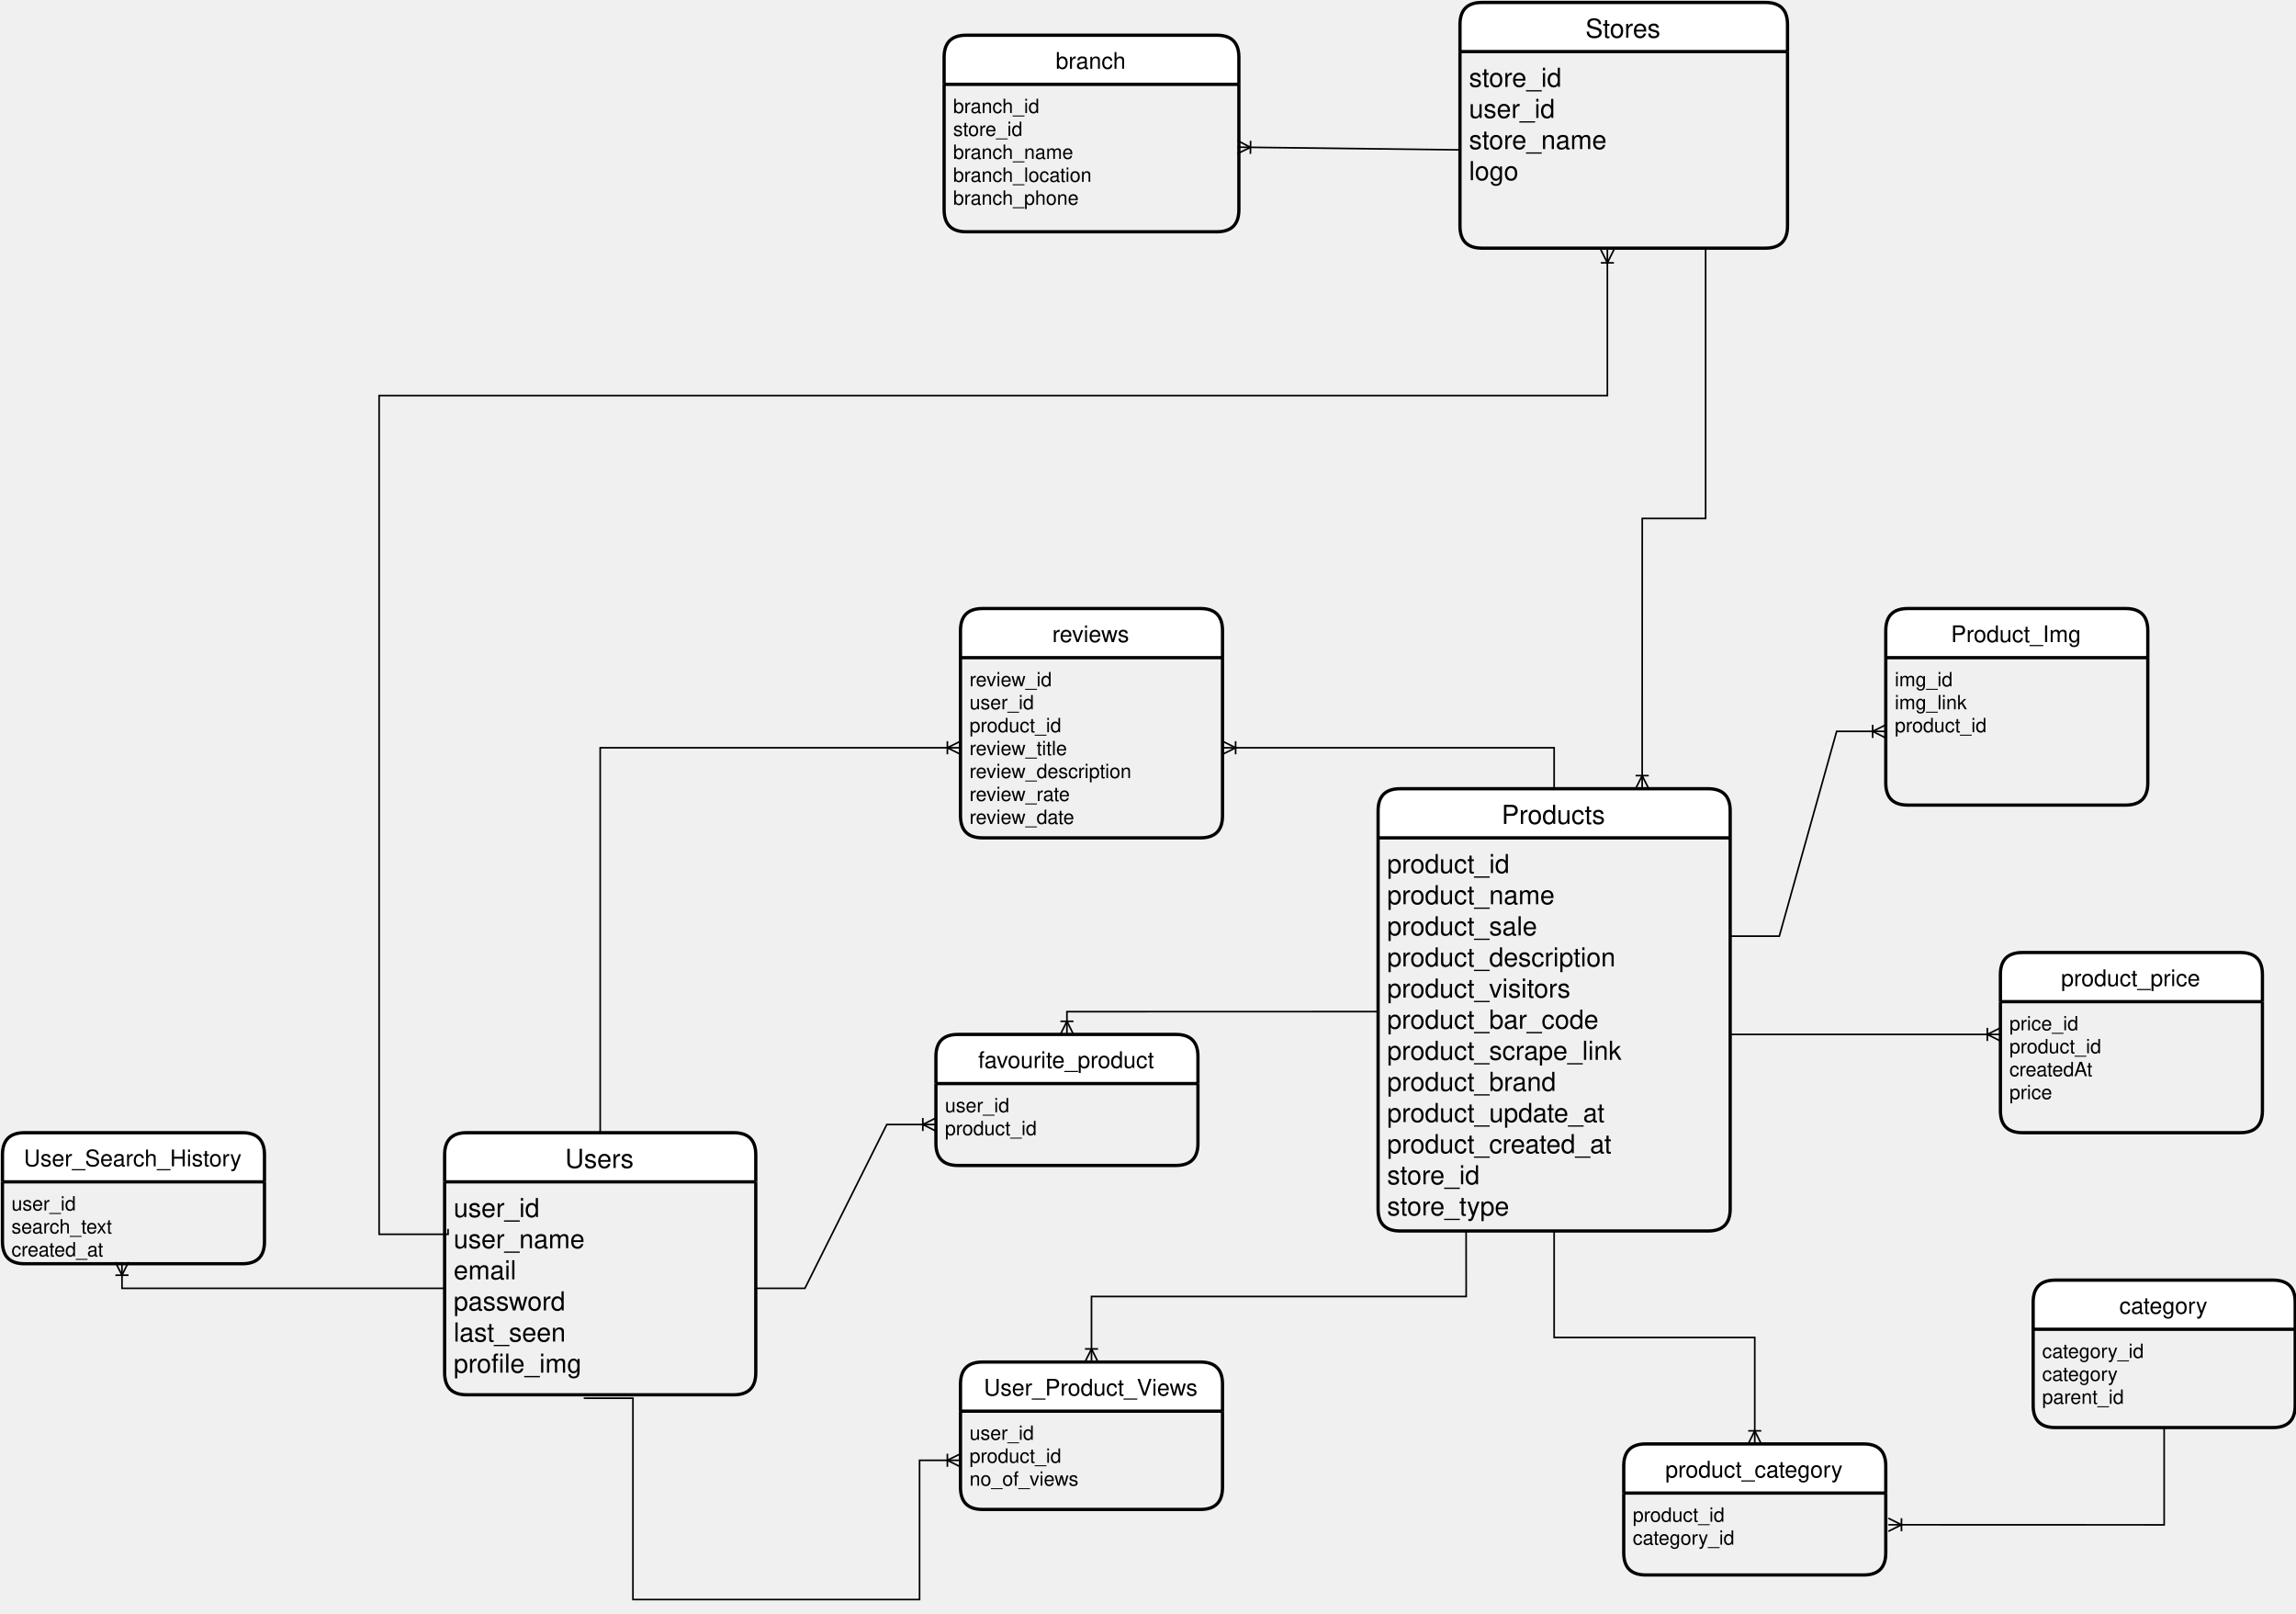
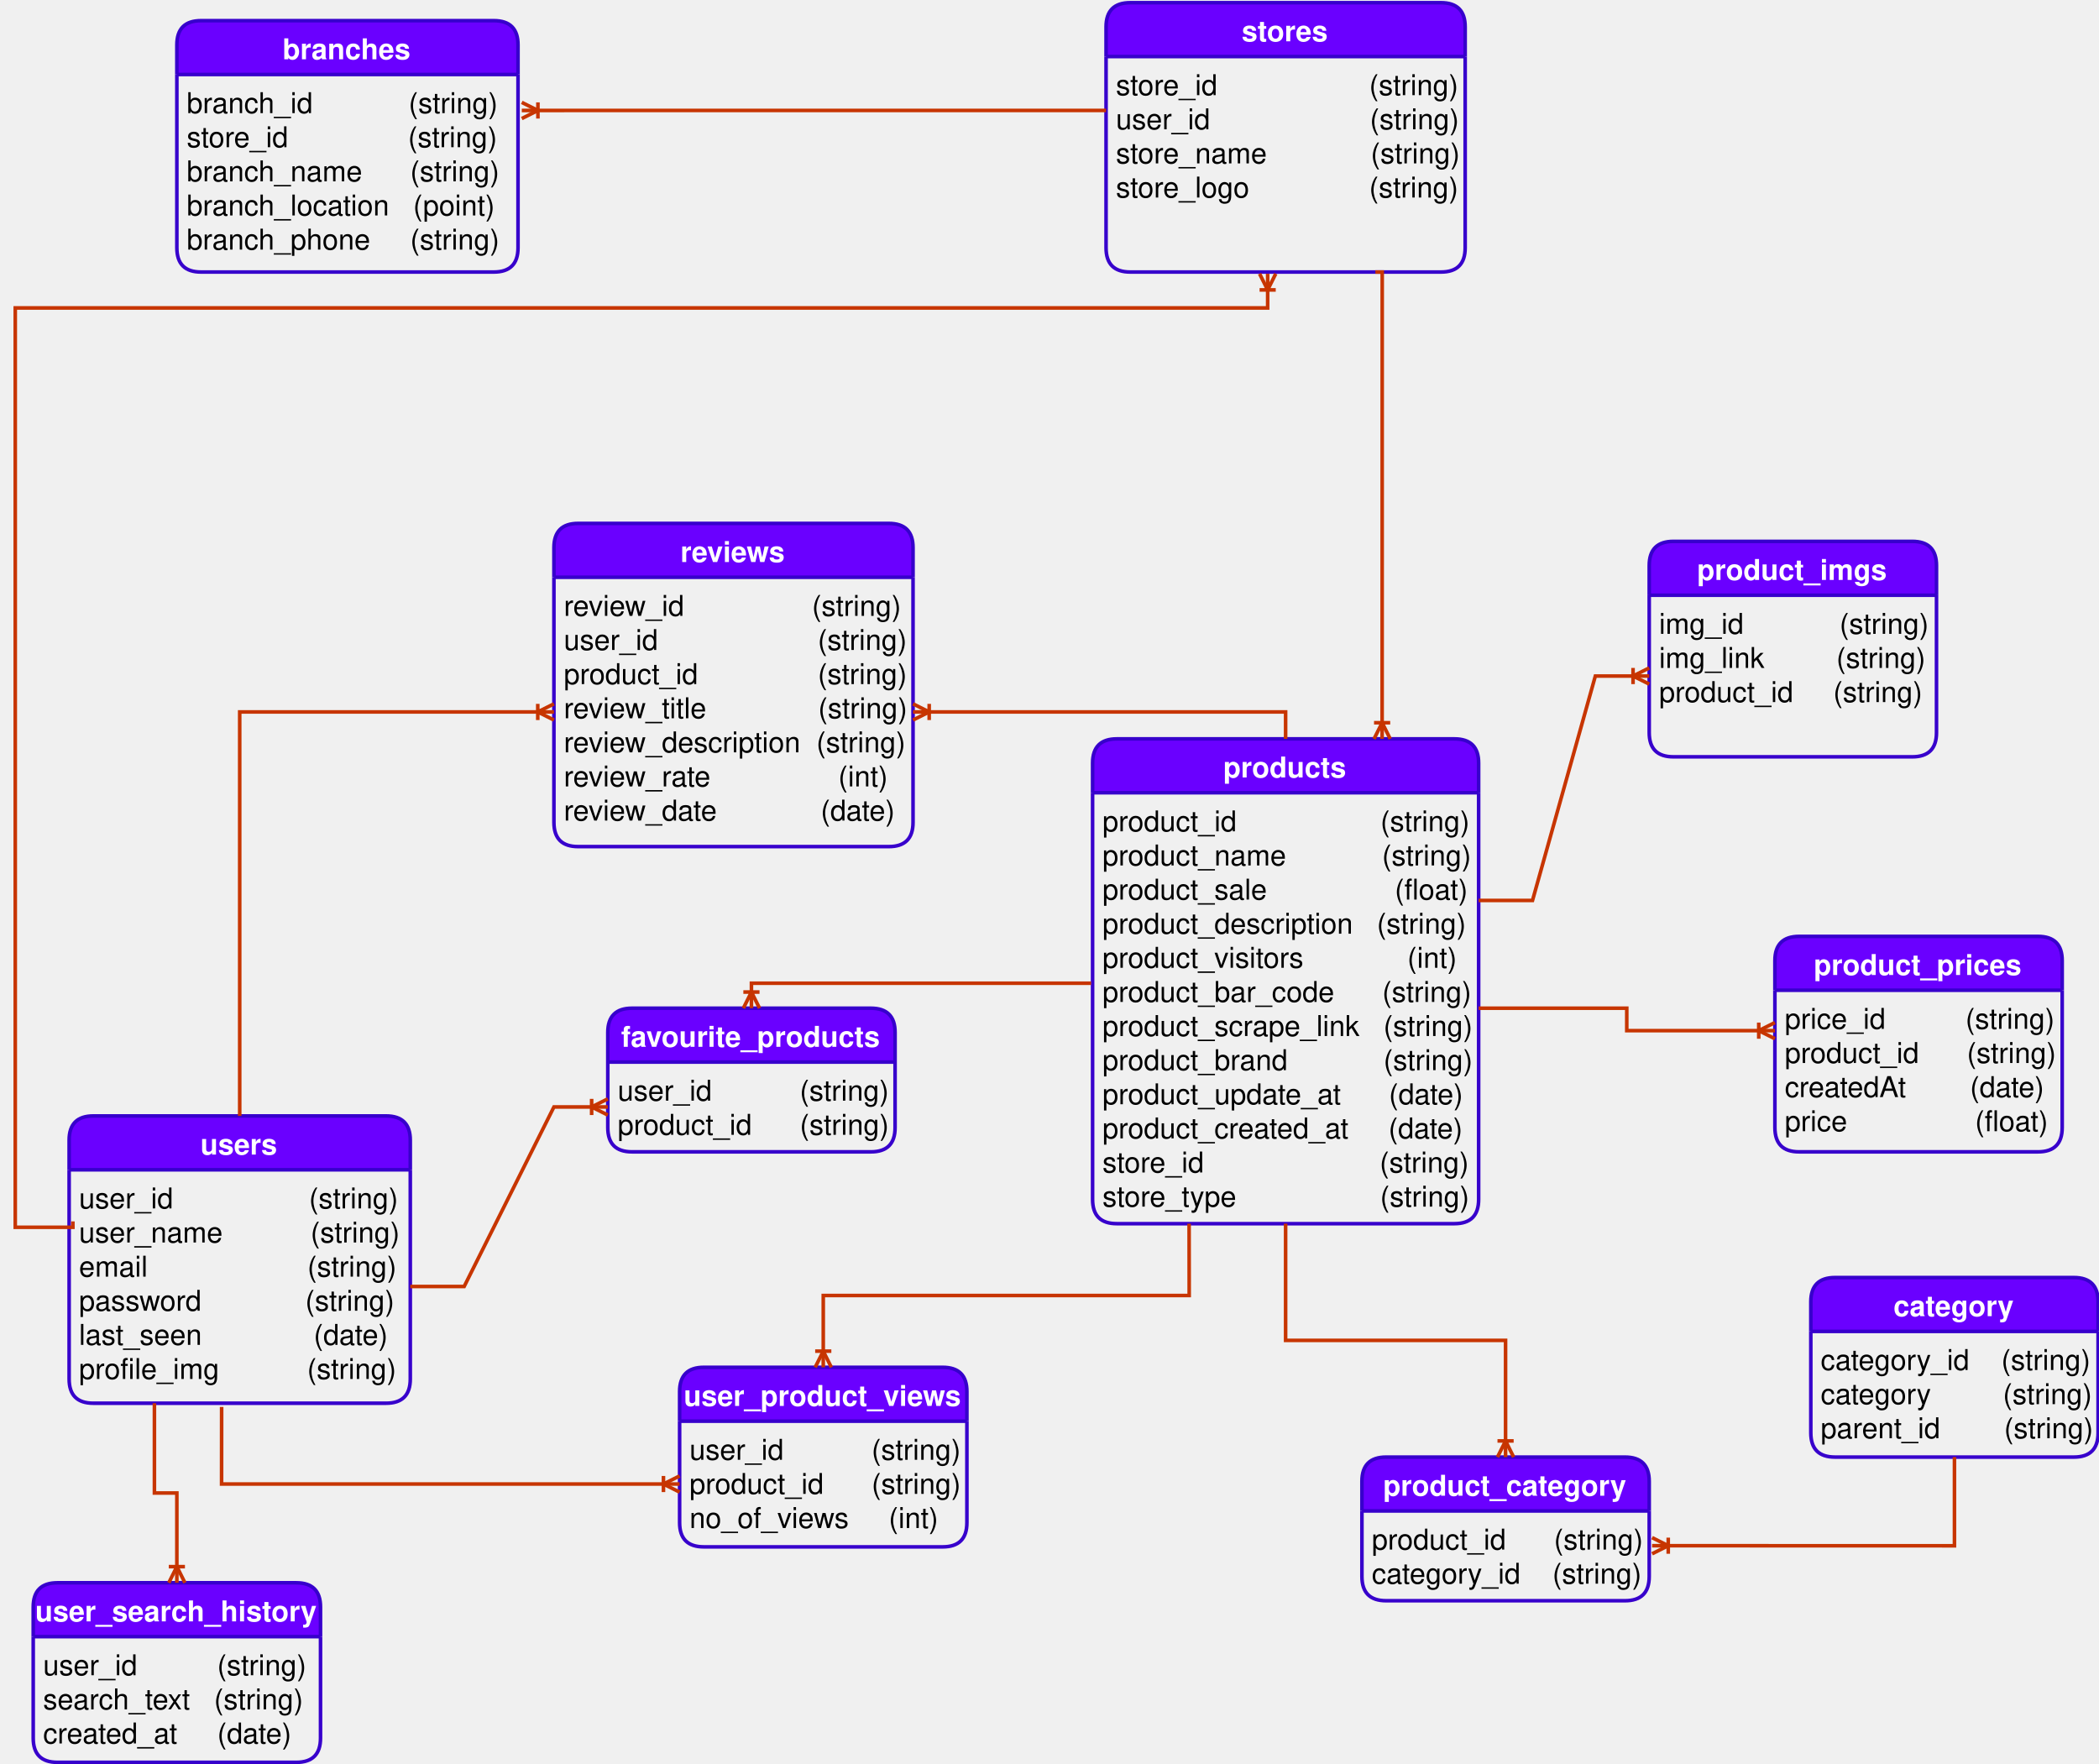
- <svg xmlns="http://www.w3.org/2000/svg" style="background-color:white" version="1.1" width="1402px" height="985px" viewBox="-0.5 -0.5 1402 985" content="&lt;mxfile host=&quot;Electron&quot; modified=&quot;2021-11-04T14:56:03.425Z&quot; agent=&quot;5.0 (X11; Linux x86_64) AppleWebKit/537.36 (KHTML, like Gecko) draw.io/15.4.0 Chrome/91.0.447.164 Electron/13.5.0 Safari/537.36&quot; etag=&quot;dBDgqkX_SvxQW4muLm1H&quot; version=&quot;15.4.0&quot; type=&quot;device&quot;&gt;&lt;diagram id=&quot;W55Gk9dw6eOLin4EoNKY&quot; name=&quot;Page-1&quot;&gt;7Vxbc9o6EP41eYTx3eaxzaWXSaeZ0nPaPjGKrYBOjUVtkYT++iOBZGxJGAM2OAx9abSSbKP9dvfblewr+3r6+iEFs8kXHMH4yjKi1yv75sqi/3yL/scki5XEHJjeSjJOUcRla8EQ/YVcaHDpHEUwKw0kGMcEzcrCECcJDElJBtIUv5SHPeG4fNcZGENFMAxBrEp/oIhMVtLANdbyjxCNJ+LOpsF7pkAM5oJsAiL8UhDZt1f2dYoxWf01fb2GMVs9sS6reXcbevMHS2FC6kwILP9xbt55NyB+mA7hcAjuP/f4VZ5BPOc/+J8Mphl/YrIQy5C9oGkMEtp6H05QHN2DBZ6z22YEhL9F6/0Ep+gvTgiIaZdJBbQ7JVyrtlEaMWQzqZhJUzxPIhjxSU+0n8+haOFt/izG8qIp/p2rw2LzYUbHP4i1MHLRPciIeBSx/qw3AtlkeT/WADEaJ/TvkM6GKRWoSyvWCaYEvhZEfKk/QDyFJF3QIby3ZwsgcOS7Nm+/rGFkDrhsUoSQx4WAQ3ecX3ytXfoHV/AOyrYUZc+pskd0jkWN0jbZWiwlCZjCggxOAYoL7RnIshecFqfFdJ1HGYRJcViKn1AMR2g6LkgVaInVj+ETyZV7jWNMNXGT4CXm6HViSZTNQIiS8f1y1o2jgQ1TFqKW/I7fgOCZwAV4zMGUYgJIoU21LhCjwqDShrZjg0OhNhLsBpAwef9j4T98w9+//zB/fRzcmcYc9UxfUQOMqN/jTb7Ea6tkC4NTMsFjnID4HrOVXC7Rf5CQBV90MCeYWTiZCuuHr4j8ZNP7Lm/94hdjf9+8FhsL3tht0TM8T0O4HfPUDY1h1fX4OLYKlSpMYQwIei5Hh8Yt1VUs9SHF0TwkF898sGe2/LJjti3VHC3TVc0xn9i4uj1F3bOVusu+WQgl9yzEGSMtqpjSpzBFM4Jwoul9RhkimEV8pesRpKOQMjrdrUJK9+AoRslv3cQUJLrnns8iQOAIEE1fmELaF5U7M/pksLwGKxFZzOBZxxS3Nqo3xxQ9iJ22QOwrIB4yXV081sEeK/dQXNe9nCIWtW3oGITblrYDRdsaY1Xp5WqQ5MBiSitK1nzGhu3XVn6FYWtVbbVFFr1KrrimhbdraVvUUfQcRB0F991GHYOa1DE4FXX8Of8CP4++Lr5++nP3GPwZWg/A69mbqOPoE8vDuuKLcxt8Y77YDcq+OC9UFZM5ry371GrcUTROM+6y22WCDWSNjTuGk7XacbKVNnBQRq5T4qAtHaoJX6XTpT8fkcW3pUPBSdHxyktedKlJ9I5VRGnz9htV2Xf8BSQLxVkLzyt87TJl71vCDdd1vXUTdE/1slUo3+pliyrUxkkhrO2O+T0eMKK/LXcEzkCq78nZ4eqX81nFuqx0IdmjOHLVZ7U0yoWWOMt/+P7Q25x8zlJEVXcJGQeGDM+VFKwpOOhDhtmWu1FztaWu9eWGkpDn6e/KObwOJ28+ini1Fb1jFAnaUqualClaaSA+JPRRfxYbxQjB2usQsWyJGLE9a2g/ivgdiyL5rpCIIvLmT90oojgZOfNvOYoMFOiF1E+MMUf1JYAcEkCkirVXN4C0RldFYNKoWwoXOQgKu4dsKc4y7xjU1uyOEaOJLWG9ItUDAHlF/mK/DdmvI9Vv/br22xpRMK2Nateab1l6foZrNrKHr1NhEwV4/SPvWDLQM67mygWHFWqb5nlCod0hekZQjuH7lgscRyIDAghHInqmWi9QcHcaVOWJidk3zHJuYgf+tuSEtR5giuj6ML/fZMZSSaG2Q9nqGpSlypcnF6xq5yxyCa1m5YsCCCwKw2ZsQLb5gX0pN/K9gWQZqys2aieWyqxS+IzgS4c2xN8qoRIub+c9mCYOP+i1rRKqlba3bYhraRefShApnejhYv2BHt6ZUsammVKWnh+B2wFDOxK49oqwlrpVexoGl8fNctDcWs9r5HRnXebn1gyXYhE7Ey7lCp+xZ7Q0pQs58oVaJn5WpxOOathtqllvg/j+cBXvqrw5uPZMiZU5chWiLmB70oVs+UJtA1bNVNjLLaMhBGk4GX1E7DDapbx1MBvruf4GHn+y+palbnBqziKucEB/JVE3OJcHkc+OJbW2pdlamctS9zSfwDP1QIjAESfPFxPe24SFj/dPbrHqBmJ1snR2thnsqrST26atljhOygh7Rt8wnCIp7DuOVZMYrrngr2JfRe4jVwv3J4t1q9pW3aPGxyKLphT5/X2TG/mlLO/IyY2t1m8qodzqAcyjJytWXfwNOoY/R37Jet9dFTlL9+Ud9+bwp38hV4HfMlURR/f/vdSNW6gbe3VZTxPnaLRqV71OzQpxgkf4aaTfTnhLVKjSGDp5jEb7xF2p5OalMcfxCzyIbYh61TxIw2c6EYeqzKYzYagnsZdg3zAkRyH5Og1tiPbMoOwJA+4ZN5byTOOg8T7/YU3tuGpRob4HdWIjtPY4u7BjHrK/rWlyjipn3B1bM323b9BEQ/wTB1IE1Fy7bzj7mZ8pna0JrNbO1mjXums7LKVUuvoFsAKAHdcrB4xBsC2b1h2+aTSMVFaJu4NtRzqp4u37OkDPlq6kvFjQMpTVAvyJnbFhSi80Wls8ciUjoiAvYpwSLOP0ID/o7fTjYVw6DW3ve3ysZ0vu2q5ZNNqZLsk3cgfWbk8WGJXjHZleHYEtqfsq7LM94UQx00uVYccqQ5la93JSUbSwQGdhrX3BQ91bWela922WkogPk77XwqUxDoF0CI33zCaspHB2dYlGdmh0mm+tvmTWKEycnC8OBuWUp+9YOYE8TizVfOmlyo66E0vlszqW7EK2xlLhpdr76IAemDXeIjguP/T3Stb9I2Xrdb9F5HYOoRK1Ub5pWpvtmTLZawiwtLn+CPNq+Ppb1vbt/w==&lt;/diagram&gt;&lt;/mxfile&gt;">
+ <svg xmlns="http://www.w3.org/2000/svg" style="background-color:white" version="1.1" width="1169px" height="982px" viewBox="-0.5 -0.5 1169 982" content="&lt;mxfile host=&quot;Electron&quot; modified=&quot;2021-11-04T15:42:36.929Z&quot; agent=&quot;5.0 (X11; Linux x86_64) AppleWebKit/537.36 (KHTML, like Gecko) draw.io/15.4.0 Chrome/91.0.447.164 Electron/13.5.0 Safari/537.36&quot; etag=&quot;AhzSEjxfyQoS8y-caPTM&quot; version=&quot;15.4.0&quot; type=&quot;device&quot;&gt;&lt;diagram id=&quot;W55Gk9dw6eOLin4EoNKY&quot; name=&quot;Page-1&quot;&gt;7V3dc5u4Fv9rMrP3wRm+sR/btNm9O+lspulM2yePArLNLUZekJN4//orQMIgCRAYYpJ1HhxLoA+kc87vfCFfmTfbl99jsNt8QT4MrwzNf7kyP10Z5M81yL+05pDX6AvdyWvWceDTumPFQ/APpJUard0HPkwqN2KEQhzsqpUeiiLo4UodiGP0XL1thcLqqDuwhkLFgwdCsfZ74ONNXju3tWP9HzBYb9jIukavbAG7mVYkG+Cj51KV+fnKvIkRwvm37csNDNPVY+uSt7utuVpMLIYRVmkwN9zHvX7rfALh/fYBPjyAuz9ntJcnEO7pA+8TGCd0xvjAliF5DrYhiEjpo7cJQv8OHNA+HTbBwPvFSh83KA7+QREGIbmkkwpyOcZ0V02tcsdD2pJUp7Ux2kc+9GmjFblO2xBqoWU6l7zTGP0qtsNI28OE3H/P1kIrqu5Aglkrtv7pVR8km2y8tADCYB2R7x5pDeN0wCAMb1CI4uzhTQdo2mpVDFy6YrqadnNDp1iqX2V/pF7cJLbiMMbwpVRFN+13iLYQxwdyC706MxlJUR6yTVp+PhKkvqB1mzIxOrQSUCZYF50f6YR8oaTSgWwMKdksSZsb4+qDVvtpCF86fv5GtiCI1v+5MogYMfV097KRI7CF/bs2ZP3CLQjC3hMd8gl3IEmeUez3n4zKKCFhlWUCYTTgMOnK+gDDytPEiPAXXAbb9ZDPwQksxtMhXGGBcyOUSbIym9OqZAc80t9d1uqTJRFGKeMGBB8+0AEw2jFpAx6z0XOBhgEulYkEYHJIFAmNkrldTlCxoCwVzAGkwubj94N7/xV9+/Zd//nH4lbX9sFMd4VtgD5BU1qkS3yU9enCoBhv0BpFILxD6UpmS/Q/iPGBLjrYY5TiBt4yTIEvAf6RNr+2aekn7Sz9/umlXDjQQrdFT9A+9mC7/CPgtoZN/dH70lVo3MIYhgAHT1WdY3CpbQtSm/Civ/fwBe8nhPeGW4V70xAZ29BtkbGLhoMTjlNHOO2IP+inDBvpREoKwJjDJKlh0FXHUcPT31YhAlg2KDGAvDjY4QBFXI8NM30KkgAjosoPuwNBJJ3iI4iXHrH+Tl1ej5iRcBkG0S/1J32MQeS3L37NdjR0vN+lussS4IauZOpN1tiLIbniN7QWmiZkv+Ars1SHTcqnhw+7wRjt363h2crIUK/hyYHAGgsIXAEIMqK46A9D6Q/JL4i9DR1nTUyypFaB7aFYuNd2RbWYLSQUpclsBnssiprLKeosUrDOuXA+iVwrhU9Qd0QcqhskJIbZRbB3F+yuMmc2CHYpGxpjme5Oo+V+NNI/H2vHMuTZlZMMeeaJaDPk54qG/PxchvyP/Rf45/Kvw1///fv2cf73g3EPnJlZb49t1xcwnpAxb8+rxnwR1yp76ZyxWF1KPJZAPIRoBsQ4CZykA5RsutM7VHU/vAuMaRQBJ7mHZYS3GIvuRO9jI+aQxw/w4WsmT1FUxp3ykhscokT+hzToS4qfv5It+4a+gOggYBUDHgY1mf/42mAoJEceUXBVhFJFc+dk0Ao4c02TyaAb17S1Rv2+FcIcEcKa+L4VwsoEIlVCWKUy1tEx7lFAnq0QjdaiKhpt3n2ZPzltVQ5scx3xMtbiAxz50ggdZVRcPHh/wq73ju7iwLsYx1PCY8euoZXz4bHoU8nI5kREPgE0azvwcpfmB9zSnnOwih5S8ngDW5TckMyV/t5Q31Gm96mgvujfEXZlADyPyFR/lAtlRE/LR0jPSgzT243ct4767sRQv0heYqjP5yipor4gyXkX5ciovxAI2yNybo0oz1zwfhp4zwXTHUkwXY732lgSkXkAJJRzhOZyhFECxIzSajy6Sj7efF2lQzZN4r1B6kKZpDpC6hDZGHICEpN2i6DzRQRNTgRZRlUEuaoiaD4aARm1BNTfNugowt6fINEHydiUEcIQwVf5lDv65OQq8nD+uC6BoLeumDNymY5mrs2rqlJff5xlcToXI7NX0sx10SEnUPV5aLawU/VrTa+aqubcbbNV09I9jAOyPinKvR0DtlENbmcUY2qMwjmuHd7frGzC8h5wRcc1IU9wKN22S29I6ifscqay6yw4vst7HJQLDVFLjeFTAJ8v/vAJKaczzh1TpJ20pqKMpp0yaS0QjqKp2s2cPVOml3IO8pgzkgxLVxoHuDXPfeAhZUnu9XfHxNwYd0u4RHc2y8HHZeGR92YOdZBFXbPgRrOHDDGx6jz2UKEnVpXE1nBGjzfjJqAfNmXHt6qHbIsmox7yAQ7ekayqHepcRxbf0chmlDFp50AzUdcFBNsYaKrMwE6+eHPMMNM5G8fi9UZVdphxHZl8R2Ozg+hVyFTGBILY2yw3QZozf3G8T8q24T3vktddXjn4Z4jZPszw6GLCyF7ZyOmQrA3/wmF9Jo/Cy4nvTi0dLYVmtHifIebQrMATEZsBhsvLG/wTEjwM41xFkhnPhyJmp1T9G72EDX+93lnx70ohKBj07UT+TNE7e1blfqZda5pV1u+vLctQ1PGPav3P8rUGI5kPo0xV71cNJhqq76e9lt6vc3lXbl8rmD8NxXllK9gUvdGNjDLqays9rdruFCvyQ38aNlRpeDExGi4cLqe+oMK7hFw+53U4GpafyyVXBo4nxVyCctPQHwvCq4o8VXVyELNVSkGiEBwsXKYS+1IM4UVoiVaUnOt02Tys84Y10EYOn6RRK53xVCIthXPZstyS+pkm6DjN6uerq5F94X9Q6G4SD5NB7hmnNM47IzdD6pEycmbFuU3FQDbHUqel5Ei3SXzz/8w8Z/RIneto7b0hy65Jsk+HtXTXvtaIEsT+WLYlI2TbvNasfnqyzik+c2O0xFHpWisEPN8Y9Q9h+bWLhEEBptFrPx02sLicSqfve4wzk+tJeCNyZKoXI1JnRgVN587lMFqYQ6KJlRjGqnAMUey0eZuHUJZpPVUgkbDQSSdYvR4HcdFZs28a9czkcMNU9BF219oW1Vck7IXRMjM+GahrAxohqrvfdOYNt4+jRYrRyPQAXm9zOehkuFNA6brdij6HWkHRIS+CdzDN5hJvgPSnA4Y4WFZKVGK8Mieqcc8lG/+oUcmg9MFkv1jSmhVO24bIA7LTwDMBJrl/t0mJpzWX5L15xQYJy0r5QB+LD3QFv9iAulZVzzrn+WeVV+O4tGd9bvTR2MY0XCTnhjbJteloXXw+ZvHzZJ2DWg4HIjxPjB3UUnjL83XtFreXPe++C3eW6jm69uT4Qa+SsfDrSMpWiM4bIaPYIBbL3CnyIU7R+Enx+AOE+e3H33E0P/8f&lt;/diagram&gt;&lt;/mxfile&gt;">
  <defs />
  <g>
-     <path d="M 461 721 L 461 704.5 Q 461 691 447.5 691 L 284.5 691 Q 271 691 271 704.5 L 271 721" fill="#ffffff" stroke="#000000" stroke-width="2" stroke-miterlimit="10" pointer-events="all" />
-     <path d="M 271 721 L 271 837.5 Q 271 851 284.5 851 L 447.5 851 Q 461 851 461 837.5 L 461 721" fill="none" stroke="#000000" stroke-width="2" stroke-miterlimit="10" pointer-events="none" />
-     <path d="M 271 721 L 461 721" fill="none" stroke="#000000" stroke-width="2" stroke-miterlimit="10" pointer-events="none" />
-     <g fill="#000000" font-family="Helvetica" pointer-events="none" text-anchor="middle" font-size="16px">
-       <text x="365.5" y="712.5">Users</text>
+     <path d="M 228 651 L 228 634.5 Q 228 621 214.5 621 L 51.5 621 Q 38 621 38 634.5 L 38 651" fill="#6a00ff" stroke="#3700cc" stroke-width="2" stroke-miterlimit="10" pointer-events="all" />
+     <path d="M 38 651 L 38 767.5 Q 38 781 51.5 781 L 214.5 781 Q 228 781 228 767.5 L 228 651" fill="none" stroke="#3700cc" stroke-width="2" stroke-miterlimit="10" pointer-events="none" />
+     <path d="M 38 651 L 228 651" fill="none" stroke="#3700cc" stroke-width="2" stroke-miterlimit="10" pointer-events="none" />
+     <g fill="#ffffff" font-family="Helvetica" font-weight="bold" pointer-events="none" text-anchor="middle" font-size="16px">
+       <text x="132.5" y="642.5">users</text>
    </g>
    <g fill="#000000" font-family="Helvetica" pointer-events="none" font-size="16px">
-       <text x="276.5" y="742.5">user_id</text>
-       <text x="276.5" y="761.5">user_name</text>
-       <text x="276.5" y="780.5">email</text>
-       <text x="276.5" y="799.5">password</text>
-       <text x="276.5" y="818.5">last_seen</text>
-       <text x="276.5" y="837.5">profile_img</text>
+       <text x="43.5" y="672.5">user_id                 (string)</text>
+       <text x="43.5" y="691.5">user_name           (string)</text>
+       <text x="43.5" y="710.5">email                    (string)</text>
+       <text x="43.5" y="729.5">password             (string)</text>
+       <text x="43.5" y="748.5">last_seen              (date)</text>
+       <text x="43.5" y="767.5">profile_img           (string)</text>
    </g>
-     <path d="M 1056 511 L 1056 494.5 Q 1056 481 1042.5 481 L 854.5 481 Q 841 481 841 494.5 L 841 511" fill="#ffffff" stroke="#000000" stroke-width="2" stroke-miterlimit="10" pointer-events="none" />
-     <path d="M 841 511 L 841 737.5 Q 841 751 854.5 751 L 1042.5 751 Q 1056 751 1056 737.5 L 1056 511" fill="none" stroke="#000000" stroke-width="2" stroke-miterlimit="10" pointer-events="none" />
-     <path d="M 841 511 L 1056 511" fill="none" stroke="#000000" stroke-width="2" stroke-miterlimit="10" pointer-events="none" />
-     <g fill="#000000" font-family="Helvetica" pointer-events="none" text-anchor="middle" font-size="16px">
-       <text x="948" y="502.5">Products</text>
+     <path d="M 823 441 L 823 424.5 Q 823 411 809.5 411 L 621.5 411 Q 608 411 608 424.5 L 608 441" fill="#6a00ff" stroke="#3700cc" stroke-width="2" stroke-miterlimit="10" pointer-events="none" />
+     <path d="M 608 441 L 608 667.5 Q 608 681 621.5 681 L 809.5 681 Q 823 681 823 667.5 L 823 441" fill="none" stroke="#3700cc" stroke-width="2" stroke-miterlimit="10" pointer-events="none" />
+     <path d="M 608 441 L 823 441" fill="none" stroke="#3700cc" stroke-width="2" stroke-miterlimit="10" pointer-events="none" />
+     <g fill="#ffffff" font-family="Helvetica" font-weight="bold" pointer-events="none" text-anchor="middle" font-size="16px">
+       <text x="715" y="432.5">products</text>
    </g>
    <g fill="#000000" font-family="Helvetica" pointer-events="none" font-size="16px">
-       <text x="846.5" y="532.5">product_id</text>
-       <text x="846.5" y="551.5">product_name</text>
-       <text x="846.5" y="570.5">product_sale</text>
-       <text x="846.5" y="589.5">product_description</text>
-       <text x="846.5" y="608.5">product_visitors</text>
-       <text x="846.5" y="627.5">product_bar_code</text>
-       <text x="846.5" y="646.5">product_scrape_link</text>
-       <text x="846.5" y="665.5">product_brand</text>
-       <text x="846.5" y="684.5">product_update_at</text>
-       <text x="846.5" y="703.5">product_created_at</text>
-       <text x="846.5" y="722.5">store_id</text>
-       <text x="846.5" y="741.5">store_type</text>
+       <text x="613.5" y="462.5">product_id                  (string)</text>
+       <text x="613.5" y="481.5">product_name            (string)</text>
+       <text x="613.5" y="500.5">product_sale                (float)</text>
+       <text x="613.5" y="519.5">product_description   (string)</text>
+       <text x="613.5" y="538.5">product_visitors             (int)</text>
+       <text x="613.5" y="557.5">product_bar_code      (string)</text>
+       <text x="613.5" y="576.5">product_scrape_link   (string)</text>
+       <text x="613.5" y="595.5">product_brand            (string)</text>
+       <text x="613.5" y="614.5">product_update_at      (date)</text>
+       <text x="613.5" y="633.5">product_created_at     (date)</text>
+       <text x="613.5" y="652.5">store_id                      (string)</text>
+       <text x="613.5" y="671.5">store_type                  (string)</text>
    </g>
-     <path d="M 1091 31 L 1091 14.5 Q 1091 1 1077.5 1 L 904.5 1 Q 891 1 891 14.5 L 891 31" fill="#ffffff" stroke="#000000" stroke-width="2" stroke-miterlimit="10" pointer-events="none" />
-     <path d="M 891 31 L 891 137.5 Q 891 151 904.5 151 L 1077.5 151 Q 1091 151 1091 137.5 L 1091 31" fill="none" stroke="#000000" stroke-width="2" stroke-miterlimit="10" pointer-events="none" />
-     <path d="M 891 31 L 1091 31" fill="none" stroke="#000000" stroke-width="2" stroke-miterlimit="10" pointer-events="none" />
-     <g fill="#000000" font-family="Helvetica" pointer-events="none" text-anchor="middle" font-size="16px">
-       <text x="990.5" y="22.5">Stores</text>
+     <path d="M 815.5 31 L 815.5 14.5 Q 815.5 1 802 1 L 629 1 Q 615.5 1 615.5 14.5 L 615.5 31" fill="#6a00ff" stroke="#3700cc" stroke-width="2" stroke-miterlimit="10" pointer-events="none" />
+     <path d="M 615.5 31 L 615.5 137.5 Q 615.5 151 629 151 L 802 151 Q 815.5 151 815.5 137.5 L 815.5 31" fill="none" stroke="#3700cc" stroke-width="2" stroke-miterlimit="10" pointer-events="none" />
+     <path d="M 615.5 31 L 815.5 31" fill="none" stroke="#3700cc" stroke-width="2" stroke-miterlimit="10" pointer-events="none" />
+     <g fill="#ffffff" font-family="Helvetica" font-weight="bold" pointer-events="none" text-anchor="middle" font-size="16px">
+       <text x="715" y="22.5">stores</text>
    </g>
    <g fill="#000000" font-family="Helvetica" pointer-events="none" font-size="16px">
-       <text x="896.5" y="52.5">store_id</text>
-       <text x="896.5" y="71.5">user_id</text>
-       <text x="896.5" y="90.5">store_name</text>
-       <text x="896.5" y="109.5">logo</text>
+       <text x="621" y="52.5">store_id                   (string)</text>
+       <text x="621" y="71.5">user_id                    (string)</text>
+       <text x="621" y="90.5">store_name             (string)</text>
+       <text x="621" y="109.5">store_logo               (string)</text>
    </g>
-     <path d="M 1311 401 L 1311 384.5 Q 1311 371 1297.5 371 L 1164.5 371 Q 1151 371 1151 384.5 L 1151 401" fill="#ffffff" stroke="#000000" stroke-width="2" stroke-miterlimit="10" pointer-events="none" />
-     <path d="M 1151 401 L 1151 477.5 Q 1151 491 1164.5 491 L 1297.5 491 Q 1311 491 1311 477.5 L 1311 401" fill="none" stroke="#000000" stroke-width="2" stroke-miterlimit="10" pointer-events="none" />
-     <path d="M 1151 401 L 1311 401" fill="none" stroke="#000000" stroke-width="2" stroke-miterlimit="10" pointer-events="none" />
-     <g fill="#000000" font-family="Helvetica" pointer-events="none" text-anchor="middle" font-size="14px">
-       <text x="1230.5" y="391.5">Product_Img</text>
+     <path d="M 1078 331 L 1078 314.5 Q 1078 301 1064.5 301 L 931.5 301 Q 918 301 918 314.5 L 918 331" fill="#6a00ff" stroke="#3700cc" stroke-width="2" stroke-miterlimit="10" pointer-events="none" />
+     <path d="M 918 331 L 918 407.5 Q 918 421 931.5 421 L 1064.5 421 Q 1078 421 1078 407.5 L 1078 331" fill="none" stroke="#3700cc" stroke-width="2" stroke-miterlimit="10" pointer-events="none" />
+     <path d="M 918 331 L 1078 331" fill="none" stroke="#3700cc" stroke-width="2" stroke-miterlimit="10" pointer-events="none" />
+     <g fill="#ffffff" font-family="Helvetica" font-weight="bold" pointer-events="none" text-anchor="middle" font-size="16px">
+       <text x="997.5" y="322.5">product_imgs</text>
    </g>
-     <g fill="#000000" font-family="Helvetica" pointer-events="none" font-size="12px">
-       <text x="1156.5" y="418.5">img_id</text>
-       <text x="1156.5" y="432.5">img_link</text>
-       <text x="1156.5" y="446.5">product_id</text>
+     <g fill="#000000" font-family="Helvetica" pointer-events="none" font-size="16px">
+       <text x="923.5" y="352.5">img_id            (string)</text>
+       <text x="923.5" y="371.5">img_link         (string)</text>
+       <text x="923.5" y="390.5">product_id     (string)</text>
    </g>
-     <path d="M 1056 571 L 1086 571 L 1121 446 L 1151 446" fill="none" stroke="#000000" stroke-miterlimit="10" pointer-events="none" />
-     <path d="M 1143 450 L 1143 442 M 1151 442 L 1143 446 L 1151 450" fill="none" stroke="#000000" stroke-miterlimit="10" pointer-events="none" />
-     <path d="M 1381 611 L 1381 594.5 Q 1381 581 1367.5 581 L 1234.5 581 Q 1221 581 1221 594.5 L 1221 611" fill="#ffffff" stroke="#000000" stroke-width="2" stroke-miterlimit="10" pointer-events="none" />
-     <path d="M 1221 611 L 1221 677.5 Q 1221 691 1234.5 691 L 1367.5 691 Q 1381 691 1381 677.5 L 1381 611" fill="none" stroke="#000000" stroke-width="2" stroke-miterlimit="10" pointer-events="none" />
-     <path d="M 1221 611 L 1381 611" fill="none" stroke="#000000" stroke-width="2" stroke-miterlimit="10" pointer-events="none" />
-     <g fill="#000000" font-family="Helvetica" pointer-events="none" text-anchor="middle" font-size="14px">
-       <text x="1300.5" y="601.5">product_price</text>
+     <path d="M 823 501 L 853 501 L 888 376 L 918 376" fill="none" stroke="#c73500" stroke-width="2" stroke-miterlimit="10" pointer-events="none" />
+     <path d="M 909 380.5 L 909 371.5 M 918 371.5 L 909 376 L 918 380.5" fill="none" stroke="#c73500" stroke-width="2" stroke-miterlimit="10" pointer-events="none" />
+     <path d="M 1148 551 L 1148 534.5 Q 1148 521 1134.5 521 L 1001.5 521 Q 988 521 988 534.5 L 988 551" fill="#6a00ff" stroke="#3700cc" stroke-width="2" stroke-miterlimit="10" pointer-events="none" />
+     <path d="M 988 551 L 988 627.5 Q 988 641 1001.5 641 L 1134.5 641 Q 1148 641 1148 627.5 L 1148 551" fill="none" stroke="#3700cc" stroke-width="2" stroke-miterlimit="10" pointer-events="none" />
+     <path d="M 988 551 L 1148 551" fill="none" stroke="#3700cc" stroke-width="2" stroke-miterlimit="10" pointer-events="none" />
+     <g fill="#ffffff" font-family="Helvetica" font-weight="bold" pointer-events="none" text-anchor="middle" font-size="16px">
+       <text x="1067.5" y="542.5">product_prices</text>
    </g>
-     <g fill="#000000" font-family="Helvetica" pointer-events="none" font-size="12px">
-       <text x="1226.5" y="628.5">price_id</text>
-       <text x="1226.5" y="642.5">product_id</text>
-       <text x="1226.5" y="656.5">createdAt</text>
-       <text x="1226.5" y="670.5">price</text>
+     <g fill="#000000" font-family="Helvetica" pointer-events="none" font-size="16px">
+       <text x="993.5" y="572.5">price_id          (string)</text>
+       <text x="993.5" y="591.5">product_id      (string)</text>
+       <text x="993.5" y="610.5">createdAt        (date)</text>
+       <text x="993.5" y="629.5">price                (float)</text>
    </g>
-     <path d="M 1056 631 L 1221 631" fill="none" stroke="#000000" stroke-miterlimit="10" pointer-events="none" />
-     <path d="M 1213 635 L 1213 627 M 1221 627 L 1213 631 L 1221 635" fill="none" stroke="#000000" stroke-miterlimit="10" pointer-events="none" />
-     <path d="M 1401 811 L 1401 794.5 Q 1401 781 1387.5 781 L 1254.5 781 Q 1241 781 1241 794.5 L 1241 811" fill="#ffffff" stroke="#000000" stroke-width="2" stroke-miterlimit="10" pointer-events="none" />
-     <path d="M 1241 811 L 1241 857.5 Q 1241 871 1254.5 871 L 1387.5 871 Q 1401 871 1401 857.5 L 1401 811" fill="none" stroke="#000000" stroke-width="2" stroke-miterlimit="10" pointer-events="none" />
-     <path d="M 1241 811 L 1401 811" fill="none" stroke="#000000" stroke-width="2" stroke-miterlimit="10" pointer-events="none" />
-     <g fill="#000000" font-family="Helvetica" pointer-events="none" text-anchor="middle" font-size="14px">
-       <text x="1320.5" y="801.5">category</text>
+     <path d="M 823 561 L 905.5 561 L 905.5 573.5 L 988 573.5" fill="none" stroke="#c73500" stroke-width="2" stroke-miterlimit="10" pointer-events="none" />
+     <path d="M 979 578 L 979 569 M 988 569 L 979 573.5 L 988 578" fill="none" stroke="#c73500" stroke-width="2" stroke-miterlimit="10" pointer-events="none" />
+     <path d="M 1168 741 L 1168 724.5 Q 1168 711 1154.5 711 L 1021.5 711 Q 1008 711 1008 724.5 L 1008 741" fill="#6a00ff" stroke="#3700cc" stroke-width="2" stroke-miterlimit="10" pointer-events="none" />
+     <path d="M 1008 741 L 1008 797.5 Q 1008 811 1021.5 811 L 1154.5 811 Q 1168 811 1168 797.5 L 1168 741" fill="none" stroke="#3700cc" stroke-width="2" stroke-miterlimit="10" pointer-events="none" />
+     <path d="M 1008 741 L 1168 741" fill="none" stroke="#3700cc" stroke-width="2" stroke-miterlimit="10" pointer-events="none" />
+     <g fill="#ffffff" font-family="Helvetica" font-weight="bold" pointer-events="none" text-anchor="middle" font-size="16px">
+       <text x="1087.5" y="732.5">category</text>
    </g>
-     <g fill="#000000" font-family="Helvetica" pointer-events="none" font-size="12px">
-       <text x="1246.5" y="828.5">category_id</text>
-       <text x="1246.5" y="842.5">category</text>
-       <text x="1246.5" y="856.5">parent_id</text>
+     <g fill="#000000" font-family="Helvetica" pointer-events="none" font-size="16px">
+       <text x="1013.5" y="762.5">category_id    (string)</text>
+       <text x="1013.5" y="781.5">category         (string)</text>
+       <text x="1013.5" y="800.5">parent_id        (string)</text>
    </g>
-     <path d="M 1151 911 L 1151 894.5 Q 1151 881 1137.5 881 L 1004.5 881 Q 991 881 991 894.5 L 991 911" fill="#ffffff" stroke="#000000" stroke-width="2" stroke-miterlimit="10" pointer-events="none" />
-     <path d="M 991 911 L 991 947.5 Q 991 961 1004.5 961 L 1137.5 961 Q 1151 961 1151 947.5 L 1151 911" fill="none" stroke="#000000" stroke-width="2" stroke-miterlimit="10" pointer-events="none" />
-     <path d="M 991 911 L 1151 911" fill="none" stroke="#000000" stroke-width="2" stroke-miterlimit="10" pointer-events="none" />
-     <g fill="#000000" font-family="Helvetica" pointer-events="none" text-anchor="middle" font-size="14px">
-       <text x="1070.5" y="901.5">product_category</text>
+     <path d="M 918 841 L 918 824.5 Q 918 811 904.5 811 L 771.5 811 Q 758 811 758 824.5 L 758 841" fill="#6a00ff" stroke="#3700cc" stroke-width="2" stroke-miterlimit="10" pointer-events="none" />
+     <path d="M 758 841 L 758 877.5 Q 758 891 771.5 891 L 904.5 891 Q 918 891 918 877.5 L 918 841" fill="none" stroke="#3700cc" stroke-width="2" stroke-miterlimit="10" pointer-events="none" />
+     <path d="M 758 841 L 918 841" fill="none" stroke="#3700cc" stroke-width="2" stroke-miterlimit="10" pointer-events="none" />
+     <g fill="#ffffff" font-family="Helvetica" font-weight="bold" pointer-events="none" text-anchor="middle" font-size="16px">
+       <text x="837.5" y="832.5">product_category</text>
    </g>
-     <g fill="#000000" font-family="Helvetica" pointer-events="none" font-size="12px">
-       <text x="996.5" y="928.5">product_id</text>
-       <text x="996.5" y="942.5">category_id</text>
+     <g fill="#000000" font-family="Helvetica" pointer-events="none" font-size="16px">
+       <text x="763.5" y="862.5">product_id      (string)</text>
+       <text x="763.5" y="881.5">category_id    (string)</text>
    </g>
-     <path d="M 948.5 751 L 948.5 816 L 1071 816 L 1071 881" fill="none" stroke="#000000" stroke-miterlimit="10" pointer-events="none" />
-     <path d="M 1067 873 L 1075 873 M 1075 881 L 1071 873 L 1067 881" fill="none" stroke="#000000" stroke-miterlimit="10" pointer-events="none" />
-     <path d="M 1321 871 L 1321 930.4 L 1152.6 930.35" fill="none" stroke="#000000" stroke-miterlimit="10" pointer-events="none" />
-     <path d="M 1160.6 926.35 L 1160.6 934.35 M 1152.6 934.35 L 1160.6 930.35 L 1152.6 926.35" fill="none" stroke="#000000" stroke-miterlimit="10" pointer-events="none" />
-     <path d="M 746 401 L 746 384.5 Q 746 371 732.5 371 L 599.5 371 Q 586 371 586 384.5 L 586 401" fill="#ffffff" stroke="#000000" stroke-width="2" stroke-miterlimit="10" pointer-events="none" />
-     <path d="M 586 401 L 586 497.5 Q 586 511 599.5 511 L 732.5 511 Q 746 511 746 497.5 L 746 401" fill="none" stroke="#000000" stroke-width="2" stroke-miterlimit="10" pointer-events="none" />
-     <path d="M 586 401 L 746 401" fill="none" stroke="#000000" stroke-width="2" stroke-miterlimit="10" pointer-events="none" />
-     <g fill="#000000" font-family="Helvetica" pointer-events="none" text-anchor="middle" font-size="14px">
-       <text x="665.5" y="391.5">reviews</text>
+     <path d="M 715.5 681 L 715.5 746 L 838 746 L 838 811" fill="none" stroke="#c73500" stroke-width="2" stroke-miterlimit="10" pointer-events="none" />
+     <path d="M 833.5 802 L 842.5 802 M 842.5 811 L 838 802 L 833.5 811" fill="none" stroke="#c73500" stroke-width="2" stroke-miterlimit="10" pointer-events="none" />
+     <path d="M 1088 811 L 1088 860.4 L 919.6 860.35" fill="none" stroke="#c73500" stroke-width="2" stroke-miterlimit="10" pointer-events="none" />
+     <path d="M 928.6 855.85 L 928.6 864.85 M 919.6 864.85 L 928.6 860.35 L 919.6 855.85" fill="none" stroke="#c73500" stroke-width="2" stroke-miterlimit="10" pointer-events="none" />
+     <path d="M 508 321 L 508 304.5 Q 508 291 494.5 291 L 321.5 291 Q 308 291 308 304.5 L 308 321" fill="#6a00ff" stroke="#3700cc" stroke-width="2" stroke-miterlimit="10" pointer-events="none" />
+     <path d="M 308 321 L 308 457.5 Q 308 471 321.5 471 L 494.5 471 Q 508 471 508 457.5 L 508 321" fill="none" stroke="#3700cc" stroke-width="2" stroke-miterlimit="10" pointer-events="none" />
+     <path d="M 308 321 L 508 321" fill="none" stroke="#3700cc" stroke-width="2" stroke-miterlimit="10" pointer-events="none" />
+     <g fill="#ffffff" font-family="Helvetica" font-weight="bold" pointer-events="none" text-anchor="middle" font-size="16px">
+       <text x="407.5" y="312.5">reviews</text>
    </g>
-     <g fill="#000000" font-family="Helvetica" pointer-events="none" font-size="12px">
-       <text x="591.5" y="418.5">review_id</text>
-       <text x="591.5" y="432.5">user_id</text>
-       <text x="591.5" y="446.5">product_id</text>
-       <text x="591.5" y="460.5">review_title</text>
-       <text x="591.5" y="474.5">review_description</text>
-       <text x="591.5" y="488.5">review_rate</text>
-       <text x="591.5" y="502.5">review_date</text>
+     <g fill="#000000" font-family="Helvetica" pointer-events="none" font-size="16px">
+       <text x="313.5" y="342.5">review_id                (string)</text>
+       <text x="313.5" y="361.5">user_id                    (string)</text>
+       <text x="313.5" y="380.5">product_id               (string)</text>
+       <text x="313.5" y="399.5">review_title              (string)</text>
+       <text x="313.5" y="418.5">review_description  (string)</text>
+       <text x="313.5" y="437.5">review_rate                (int)</text>
+       <text x="313.5" y="456.5">review_date             (date)</text>
    </g>
-     <path d="M 948.5 481 L 948.5 456 L 746 456" fill="none" stroke="#000000" stroke-miterlimit="10" pointer-events="none" />
-     <path d="M 754 452 L 754 460 M 746 460 L 754 456 L 746 452" fill="none" stroke="#000000" stroke-miterlimit="10" pointer-events="none" />
-     <path d="M 366 691 L 366 456 L 586 456" fill="none" stroke="#000000" stroke-miterlimit="10" pointer-events="none" />
-     <path d="M 578 460 L 578 452 M 586 452 L 578 456 L 586 460" fill="none" stroke="#000000" stroke-miterlimit="10" pointer-events="none" />
-     <path d="M 161 721 L 161 704.5 Q 161 691 147.5 691 L 14.5 691 Q 1 691 1 704.5 L 1 721" fill="#ffffff" stroke="#000000" stroke-width="2" stroke-miterlimit="10" pointer-events="none" />
-     <path d="M 1 721 L 1 757.5 Q 1 771 14.5 771 L 147.5 771 Q 161 771 161 757.5 L 161 721" fill="none" stroke="#000000" stroke-width="2" stroke-miterlimit="10" pointer-events="none" />
-     <path d="M 1 721 L 161 721" fill="none" stroke="#000000" stroke-width="2" stroke-miterlimit="10" pointer-events="none" />
-     <g fill="#000000" font-family="Helvetica" pointer-events="none" text-anchor="middle" font-size="14px">
-       <text x="80.5" y="711.5">User_Search_History</text>
+     <path d="M 715.5 411 L 715.5 396 L 508 396" fill="none" stroke="#c73500" stroke-width="2" stroke-miterlimit="10" pointer-events="none" />
+     <path d="M 517 391.5 L 517 400.5 M 508 400.5 L 517 396 L 508 391.5" fill="none" stroke="#c73500" stroke-width="2" stroke-miterlimit="10" pointer-events="none" />
+     <path d="M 133 621 L 133 396 L 308 396" fill="none" stroke="#c73500" stroke-width="2" stroke-miterlimit="10" pointer-events="none" />
+     <path d="M 299 400.5 L 299 391.5 M 308 391.5 L 299 396 L 308 400.5" fill="none" stroke="#c73500" stroke-width="2" stroke-miterlimit="10" pointer-events="none" />
+     <path d="M 178 911 L 178 894.5 Q 178 881 164.5 881 L 31.5 881 Q 18 881 18 894.5 L 18 911" fill="#6a00ff" stroke="#3700cc" stroke-width="2" stroke-miterlimit="10" pointer-events="none" />
+     <path d="M 18 911 L 18 967.5 Q 18 981 31.5 981 L 164.5 981 Q 178 981 178 967.5 L 178 911" fill="none" stroke="#3700cc" stroke-width="2" stroke-miterlimit="10" pointer-events="none" />
+     <path d="M 18 911 L 178 911" fill="none" stroke="#3700cc" stroke-width="2" stroke-miterlimit="10" pointer-events="none" />
+     <g fill="#ffffff" font-family="Helvetica" font-weight="bold" pointer-events="none" text-anchor="middle" font-size="16px">
+       <text x="97.5" y="902.5">user_search_history</text>
    </g>
-     <g fill="#000000" font-family="Helvetica" pointer-events="none" font-size="12px">
-       <text x="6.5" y="738.5">user_id</text>
-       <text x="6.5" y="752.5">search_text</text>
-       <text x="6.5" y="766.5">created_at</text>
+     <g fill="#000000" font-family="Helvetica" pointer-events="none" font-size="16px">
+       <text x="23.5" y="932.5">user_id          (string)</text>
+       <text x="23.5" y="951.5">search_text   (string)</text>
+       <text x="23.5" y="970.5">created_at     (date)</text>
    </g>
-     <path d="M 731 661 L 731 644.5 Q 731 631 717.5 631 L 584.5 631 Q 571 631 571 644.5 L 571 661" fill="#ffffff" stroke="#000000" stroke-width="2" stroke-miterlimit="10" pointer-events="none" />
-     <path d="M 571 661 L 571 697.5 Q 571 711 584.5 711 L 717.5 711 Q 731 711 731 697.5 L 731 661" fill="none" stroke="#000000" stroke-width="2" stroke-miterlimit="10" pointer-events="none" />
-     <path d="M 571 661 L 731 661" fill="none" stroke="#000000" stroke-width="2" stroke-miterlimit="10" pointer-events="none" />
-     <g fill="#000000" font-family="Helvetica" pointer-events="none" text-anchor="middle" font-size="14px">
-       <text x="650.5" y="651.5">favourite_product</text>
+     <path d="M 498 591 L 498 574.5 Q 498 561 484.5 561 L 351.5 561 Q 338 561 338 574.5 L 338 591" fill="#6a00ff" stroke="#3700cc" stroke-width="2" stroke-miterlimit="10" pointer-events="none" />
+     <path d="M 338 591 L 338 627.5 Q 338 641 351.5 641 L 484.5 641 Q 498 641 498 627.5 L 498 591" fill="none" stroke="#3700cc" stroke-width="2" stroke-miterlimit="10" pointer-events="none" />
+     <path d="M 338 591 L 498 591" fill="none" stroke="#3700cc" stroke-width="2" stroke-miterlimit="10" pointer-events="none" />
+     <g fill="#ffffff" font-family="Helvetica" font-weight="bold" pointer-events="none" text-anchor="middle" font-size="16px">
+       <text x="417.5" y="582.5">favourite_products</text>
    </g>
-     <g fill="#000000" font-family="Helvetica" pointer-events="none" font-size="12px">
-       <text x="576.5" y="678.5">user_id</text>
-       <text x="576.5" y="692.5">product_id</text>
+     <g fill="#000000" font-family="Helvetica" pointer-events="none" font-size="16px">
+       <text x="343.5" y="612.5">user_id           (string)   </text>
+       <text x="343.5" y="631.5">product_id      (string)</text>
    </g>
-     <path d="M 840.14 617.08 L 651 617.1 L 651 631" fill="none" stroke="#000000" stroke-miterlimit="10" pointer-events="none" />
-     <path d="M 647 623 L 655 623 M 655 631 L 651 623 L 647 631" fill="none" stroke="#000000" stroke-miterlimit="10" pointer-events="none" />
-     <path d="M 461 786 L 491 786 L 541 686 L 571 686" fill="none" stroke="#000000" stroke-miterlimit="10" pointer-events="none" />
-     <path d="M 563 690 L 563 682 M 571 682 L 563 686 L 571 690" fill="none" stroke="#000000" stroke-miterlimit="10" pointer-events="none" />
-     <path d="M 746 861 L 746 844.5 Q 746 831 732.5 831 L 599.5 831 Q 586 831 586 844.5 L 586 861" fill="#ffffff" stroke="#000000" stroke-width="2" stroke-miterlimit="10" pointer-events="none" />
-     <path d="M 586 861 L 586 907.5 Q 586 921 599.5 921 L 732.5 921 Q 746 921 746 907.5 L 746 861" fill="none" stroke="#000000" stroke-width="2" stroke-miterlimit="10" pointer-events="none" />
-     <path d="M 586 861 L 746 861" fill="none" stroke="#000000" stroke-width="2" stroke-miterlimit="10" pointer-events="none" />
-     <g fill="#000000" font-family="Helvetica" pointer-events="none" text-anchor="middle" font-size="14px">
-       <text x="665.5" y="851.5">User_Product_Views</text>
+     <path d="M 607.14 547.08 L 418 547.1 L 418 561" fill="none" stroke="#c73500" stroke-width="2" stroke-miterlimit="10" pointer-events="none" />
+     <path d="M 413.5 552 L 422.5 552 M 422.5 561 L 418 552 L 413.5 561" fill="none" stroke="#c73500" stroke-width="2" stroke-miterlimit="10" pointer-events="none" />
+     <path d="M 228 716 L 258 716 L 308 616 L 338 616" fill="none" stroke="#c73500" stroke-width="2" stroke-miterlimit="10" pointer-events="none" />
+     <path d="M 329 620.5 L 329 611.5 M 338 611.5 L 329 616 L 338 620.5" fill="none" stroke="#c73500" stroke-width="2" stroke-miterlimit="10" pointer-events="none" />
+     <path d="M 538 791 L 538 774.5 Q 538 761 524.5 761 L 391.5 761 Q 378 761 378 774.5 L 378 791" fill="#6a00ff" stroke="#3700cc" stroke-width="2" stroke-miterlimit="10" pointer-events="none" />
+     <path d="M 378 791 L 378 847.5 Q 378 861 391.5 861 L 524.5 861 Q 538 861 538 847.5 L 538 791" fill="none" stroke="#3700cc" stroke-width="2" stroke-miterlimit="10" pointer-events="none" />
+     <path d="M 378 791 L 538 791" fill="none" stroke="#3700cc" stroke-width="2" stroke-miterlimit="10" pointer-events="none" />
+     <g fill="#ffffff" font-family="Helvetica" font-weight="bold" pointer-events="none" text-anchor="middle" font-size="16px">
+       <text x="457.5" y="782.5">user_product_views</text>
    </g>
-     <g fill="#000000" font-family="Helvetica" pointer-events="none" font-size="12px">
-       <text x="591.5" y="878.5">user_id</text>
-       <text x="591.5" y="892.5">product_id</text>
-       <text x="591.5" y="906.5">no_of_views</text>
+     <g fill="#000000" font-family="Helvetica" pointer-events="none" font-size="16px">
+       <text x="383.5" y="812.5">user_id           (string)</text>
+       <text x="383.5" y="831.5">product_id      (string)</text>
+       <text x="383.5" y="850.5">no_of_views     (int)</text>
    </g>
-     <path d="M 355.93 853.08 L 386 853.1 L 386 976 L 561 976 L 561 891 L 586 891" fill="none" stroke="#000000" stroke-miterlimit="10" pointer-events="none" />
-     <path d="M 578 895 L 578 887 M 586 887 L 578 891 L 586 895" fill="none" stroke="#000000" stroke-miterlimit="10" pointer-events="none" />
-     <path d="M 894.75 751 L 894.8 791 L 666 791 L 666 831" fill="none" stroke="#000000" stroke-miterlimit="10" pointer-events="none" />
-     <path d="M 662 823 L 670 823 M 670 831 L 666 823 L 662 831" fill="none" stroke="#000000" stroke-miterlimit="10" pointer-events="none" />
-     <path d="M 271 786 L 74 786 L 73.96 770" fill="none" stroke="#000000" stroke-miterlimit="10" pointer-events="none" />
-     <path d="M 77.98 777.99 L 69.98 778.01 M 69.96 770.01 L 73.98 778 L 77.96 769.99" fill="none" stroke="#000000" stroke-miterlimit="10" pointer-events="none" />
-     <path d="M 273.09 749.73 L 273.1 753 L 231 753 L 231 241 L 981 241 L 981 151.96" fill="none" stroke="#000000" stroke-miterlimit="10" pointer-events="none" />
-     <path d="M 985 159.96 L 977 159.96 M 977 151.96 L 981 159.96 L 985 151.96" fill="none" stroke="#000000" stroke-miterlimit="10" pointer-events="none" />
-     <path d="M 756 51 L 756 34.5 Q 756 21 742.5 21 L 589.5 21 Q 576 21 576 34.5 L 576 51" fill="#ffffff" stroke="#000000" stroke-width="2" stroke-miterlimit="10" pointer-events="none" />
-     <path d="M 576 51 L 576 127.5 Q 576 141 589.5 141 L 742.5 141 Q 756 141 756 127.5 L 756 51" fill="none" stroke="#000000" stroke-width="2" stroke-miterlimit="10" pointer-events="none" />
-     <path d="M 576 51 L 756 51" fill="none" stroke="#000000" stroke-width="2" stroke-miterlimit="10" pointer-events="none" />
-     <g fill="#000000" font-family="Helvetica" pointer-events="none" text-anchor="middle" font-size="14px">
-       <text x="665.5" y="41.5">branch</text>
+     <path d="M 122.93 783.08 L 122.9 826 L 378 826" fill="none" stroke="#c73500" stroke-width="2" stroke-miterlimit="10" pointer-events="none" />
+     <path d="M 369 830.5 L 369 821.5 M 378 821.5 L 369 826 L 378 830.5" fill="none" stroke="#c73500" stroke-width="2" stroke-miterlimit="10" pointer-events="none" />
+     <path d="M 661.75 681 L 661.8 721 L 458 721 L 458 761" fill="none" stroke="#c73500" stroke-width="2" stroke-miterlimit="10" pointer-events="none" />
+     <path d="M 453.5 752 L 462.5 752 M 462.5 761 L 458 752 L 453.5 761" fill="none" stroke="#c73500" stroke-width="2" stroke-miterlimit="10" pointer-events="none" />
+     <path d="M 85.5 781 L 85.5 831 L 98 831 L 98 881" fill="none" stroke="#c73500" stroke-width="2" stroke-miterlimit="10" pointer-events="none" />
+     <path d="M 93.5 872 L 102.5 872 M 102.5 881 L 98 872 L 93.5 881" fill="none" stroke="#c73500" stroke-width="2" stroke-miterlimit="10" pointer-events="none" />
+     <path d="M 40.09 679.73 L 40.1 683 L 8 683 L 8 171 L 705.5 171 L 705.5 151.96" fill="none" stroke="#c73500" stroke-width="2" stroke-miterlimit="10" pointer-events="none" />
+     <path d="M 710 160.96 L 701 160.96 M 701 151.96 L 705.5 160.96 L 710 151.96" fill="none" stroke="#c73500" stroke-width="2" stroke-miterlimit="10" pointer-events="none" />
+     <path d="M 288 41 L 288 24.5 Q 288 11 274.5 11 L 111.5 11 Q 98 11 98 24.5 L 98 41" fill="#6a00ff" stroke="#3700cc" stroke-width="2" stroke-miterlimit="10" pointer-events="none" />
+     <path d="M 98 41 L 98 137.5 Q 98 151 111.5 151 L 274.5 151 Q 288 151 288 137.5 L 288 41" fill="none" stroke="#3700cc" stroke-width="2" stroke-miterlimit="10" pointer-events="none" />
+     <path d="M 98 41 L 288 41" fill="none" stroke="#3700cc" stroke-width="2" stroke-miterlimit="10" pointer-events="none" />
+     <g fill="#ffffff" font-family="Helvetica" font-weight="bold" pointer-events="none" text-anchor="middle" font-size="16px">
+       <text x="192.5" y="32.5">branches</text>
    </g>
-     <g fill="#000000" font-family="Helvetica" pointer-events="none" font-size="12px">
-       <text x="581.5" y="68.5">branch_id</text>
-       <text x="581.5" y="82.5">store_id</text>
-       <text x="581.5" y="96.5">branch_name</text>
-       <text x="581.5" y="110.5">branch_location</text>
-       <text x="581.5" y="124.5">branch_phone</text>
+     <g fill="#000000" font-family="Helvetica" pointer-events="none" font-size="16px">
+       <text x="103.5" y="62.5">branch_id            (string)</text>
+       <text x="103.5" y="81.5">store_id               (string)</text>
+       <text x="103.5" y="100.5">branch_name      (string)</text>
+       <text x="103.5" y="119.5">branch_location   (point)</text>
+       <text x="103.5" y="138.5">branch_phone     (string)</text>
    </g>
-     <path d="M 891 91 L 755.1 89.34" fill="none" stroke="#000000" stroke-miterlimit="10" pointer-events="none" />
-     <path d="M 763.15 85.44 L 763.05 93.44 M 755.05 93.34 L 763.1 89.44 L 755.15 85.34" fill="none" stroke="#000000" stroke-miterlimit="10" pointer-events="none" />
-     <path d="M 1041 151 L 1041 316 L 1002.3 316 L 1002.25 481" fill="none" stroke="#000000" stroke-miterlimit="10" pointer-events="none" />
-     <path d="M 998.25 473 L 1006.25 473 M 1006.25 481 L 1002.25 473 L 998.25 481" fill="none" stroke="#000000" stroke-miterlimit="10" pointer-events="none" />
+     <path d="M 615.5 61 L 290.09 61.02" fill="none" stroke="#c73500" stroke-width="2" stroke-miterlimit="10" pointer-events="none" />
+     <path d="M 299.09 56.52 L 299.09 65.52 M 290.09 65.52 L 299.09 61.02 L 290.09 56.52" fill="none" stroke="#c73500" stroke-width="2" stroke-miterlimit="10" pointer-events="none" />
+     <path d="M 765.5 151 L 769.3 151 L 769.25 411" fill="none" stroke="#c73500" stroke-width="2" stroke-miterlimit="10" pointer-events="none" />
+     <path d="M 764.75 402 L 773.75 402 M 773.75 411 L 769.25 402 L 764.75 411" fill="none" stroke="#c73500" stroke-width="2" stroke-miterlimit="10" pointer-events="none" />
  </g>
</svg>
